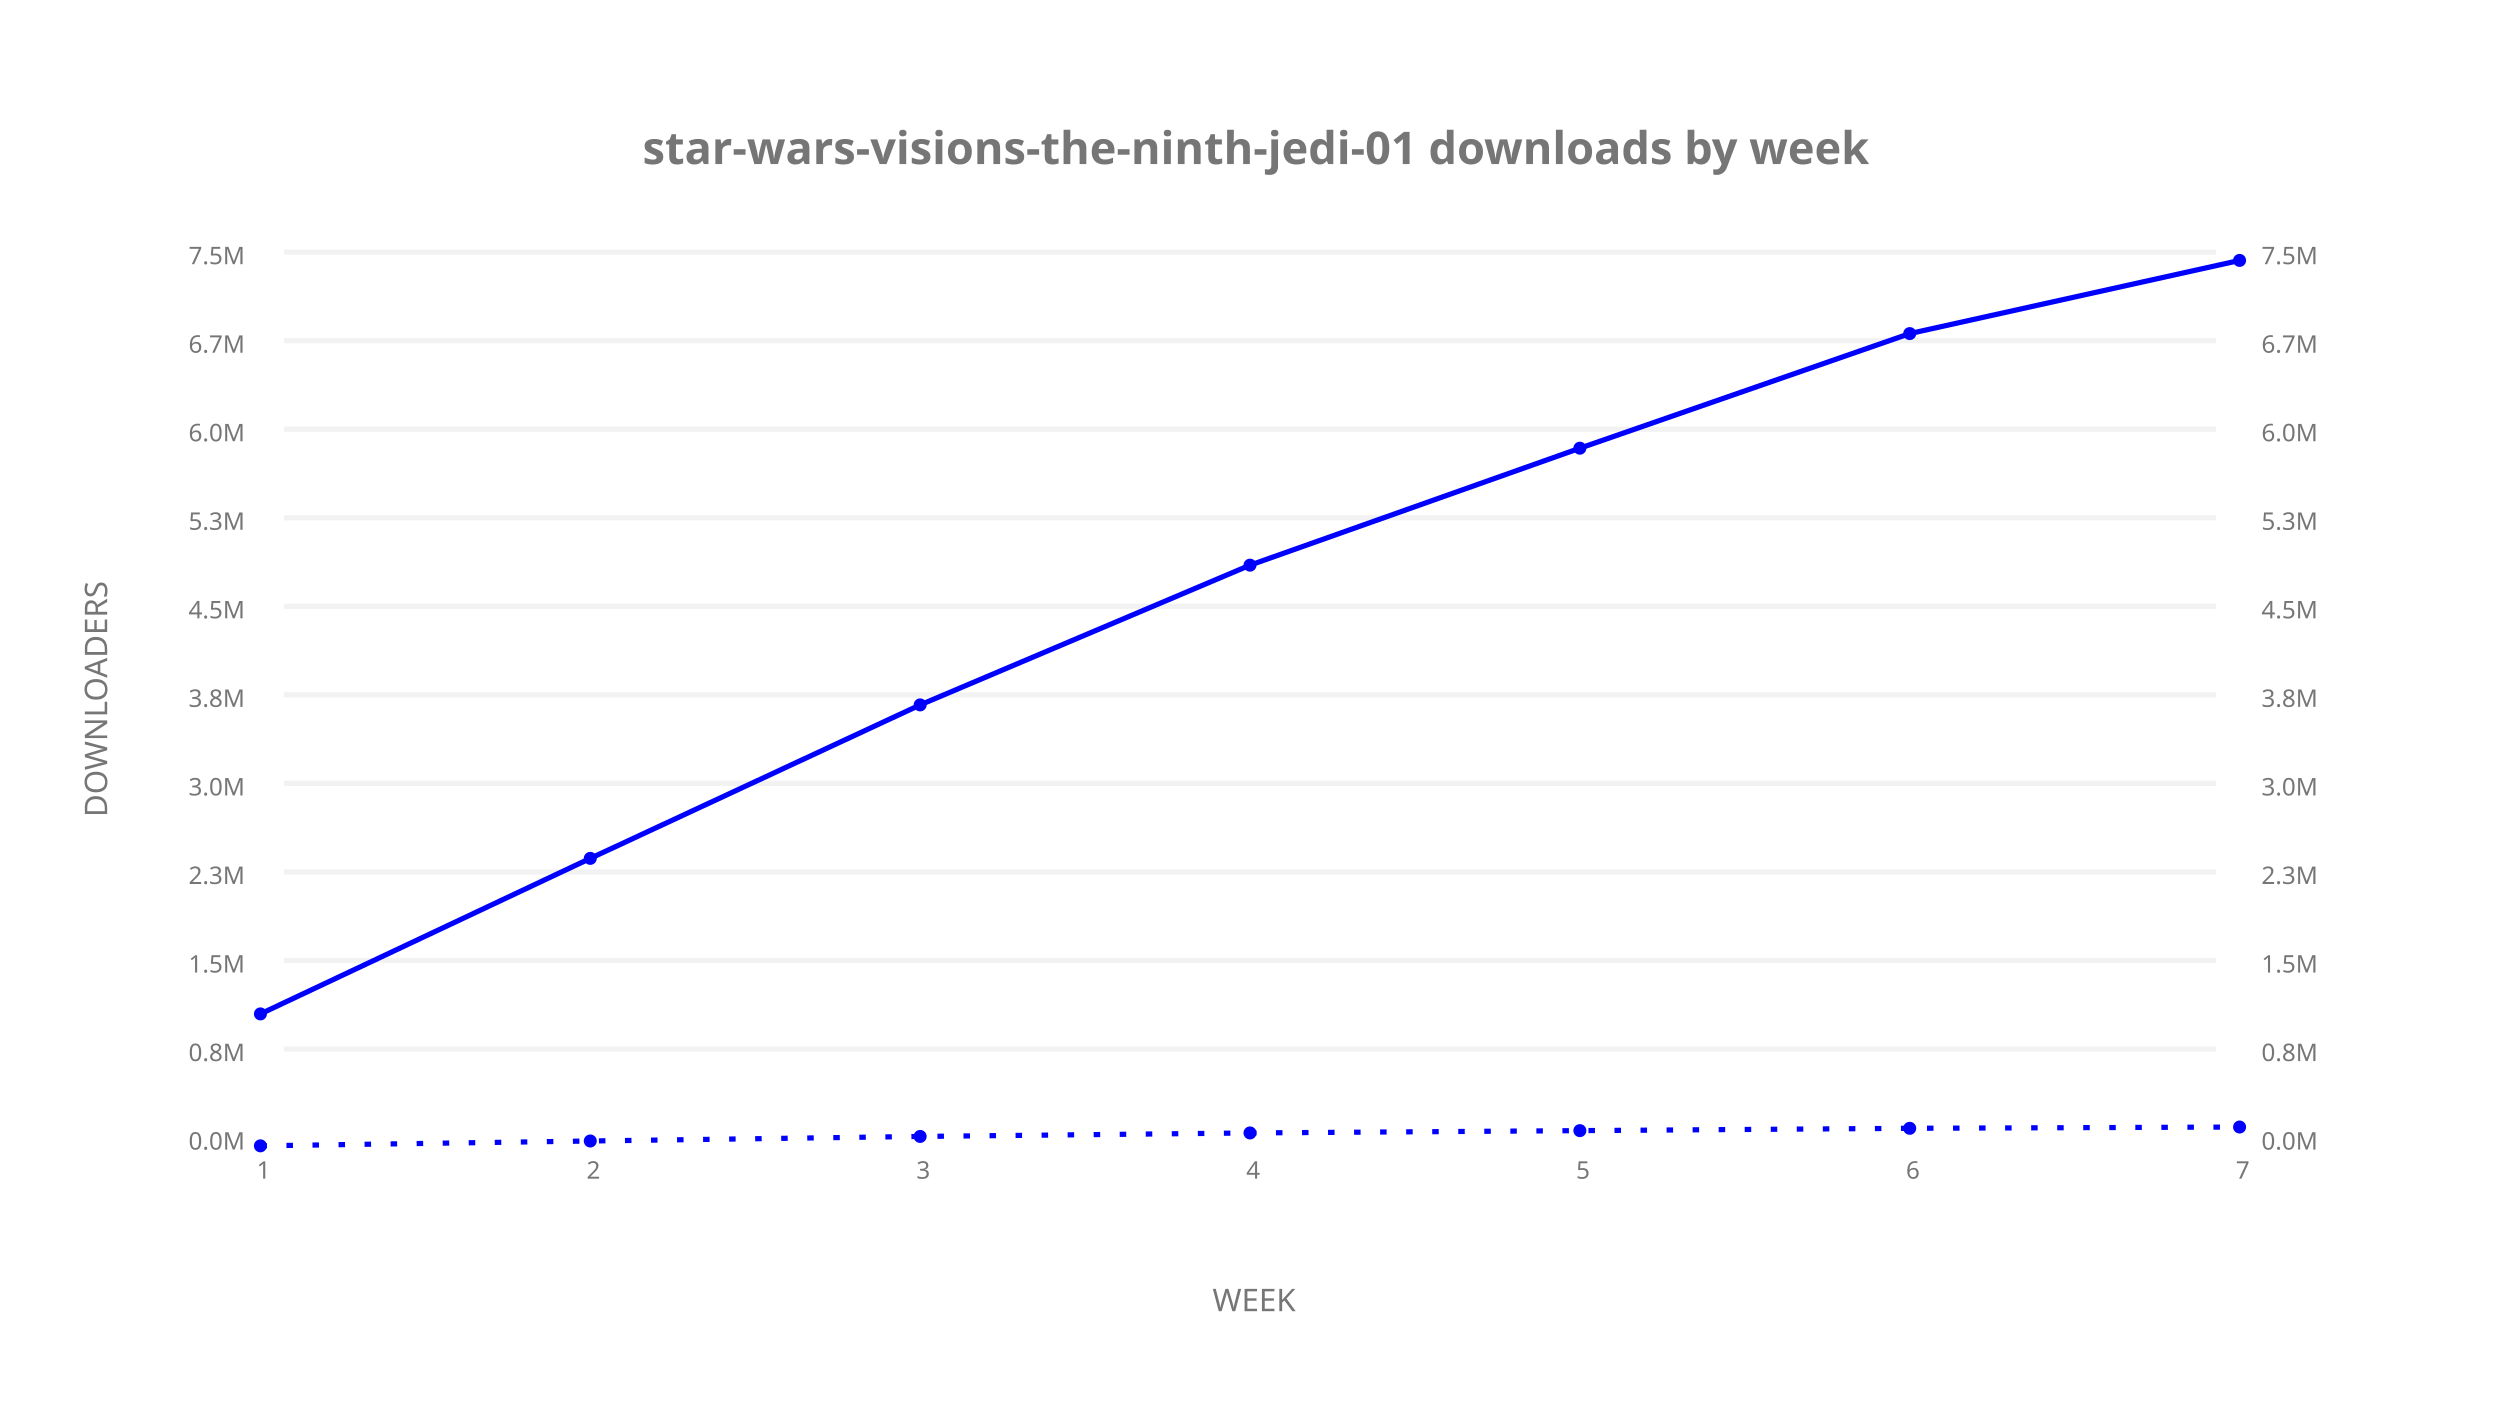
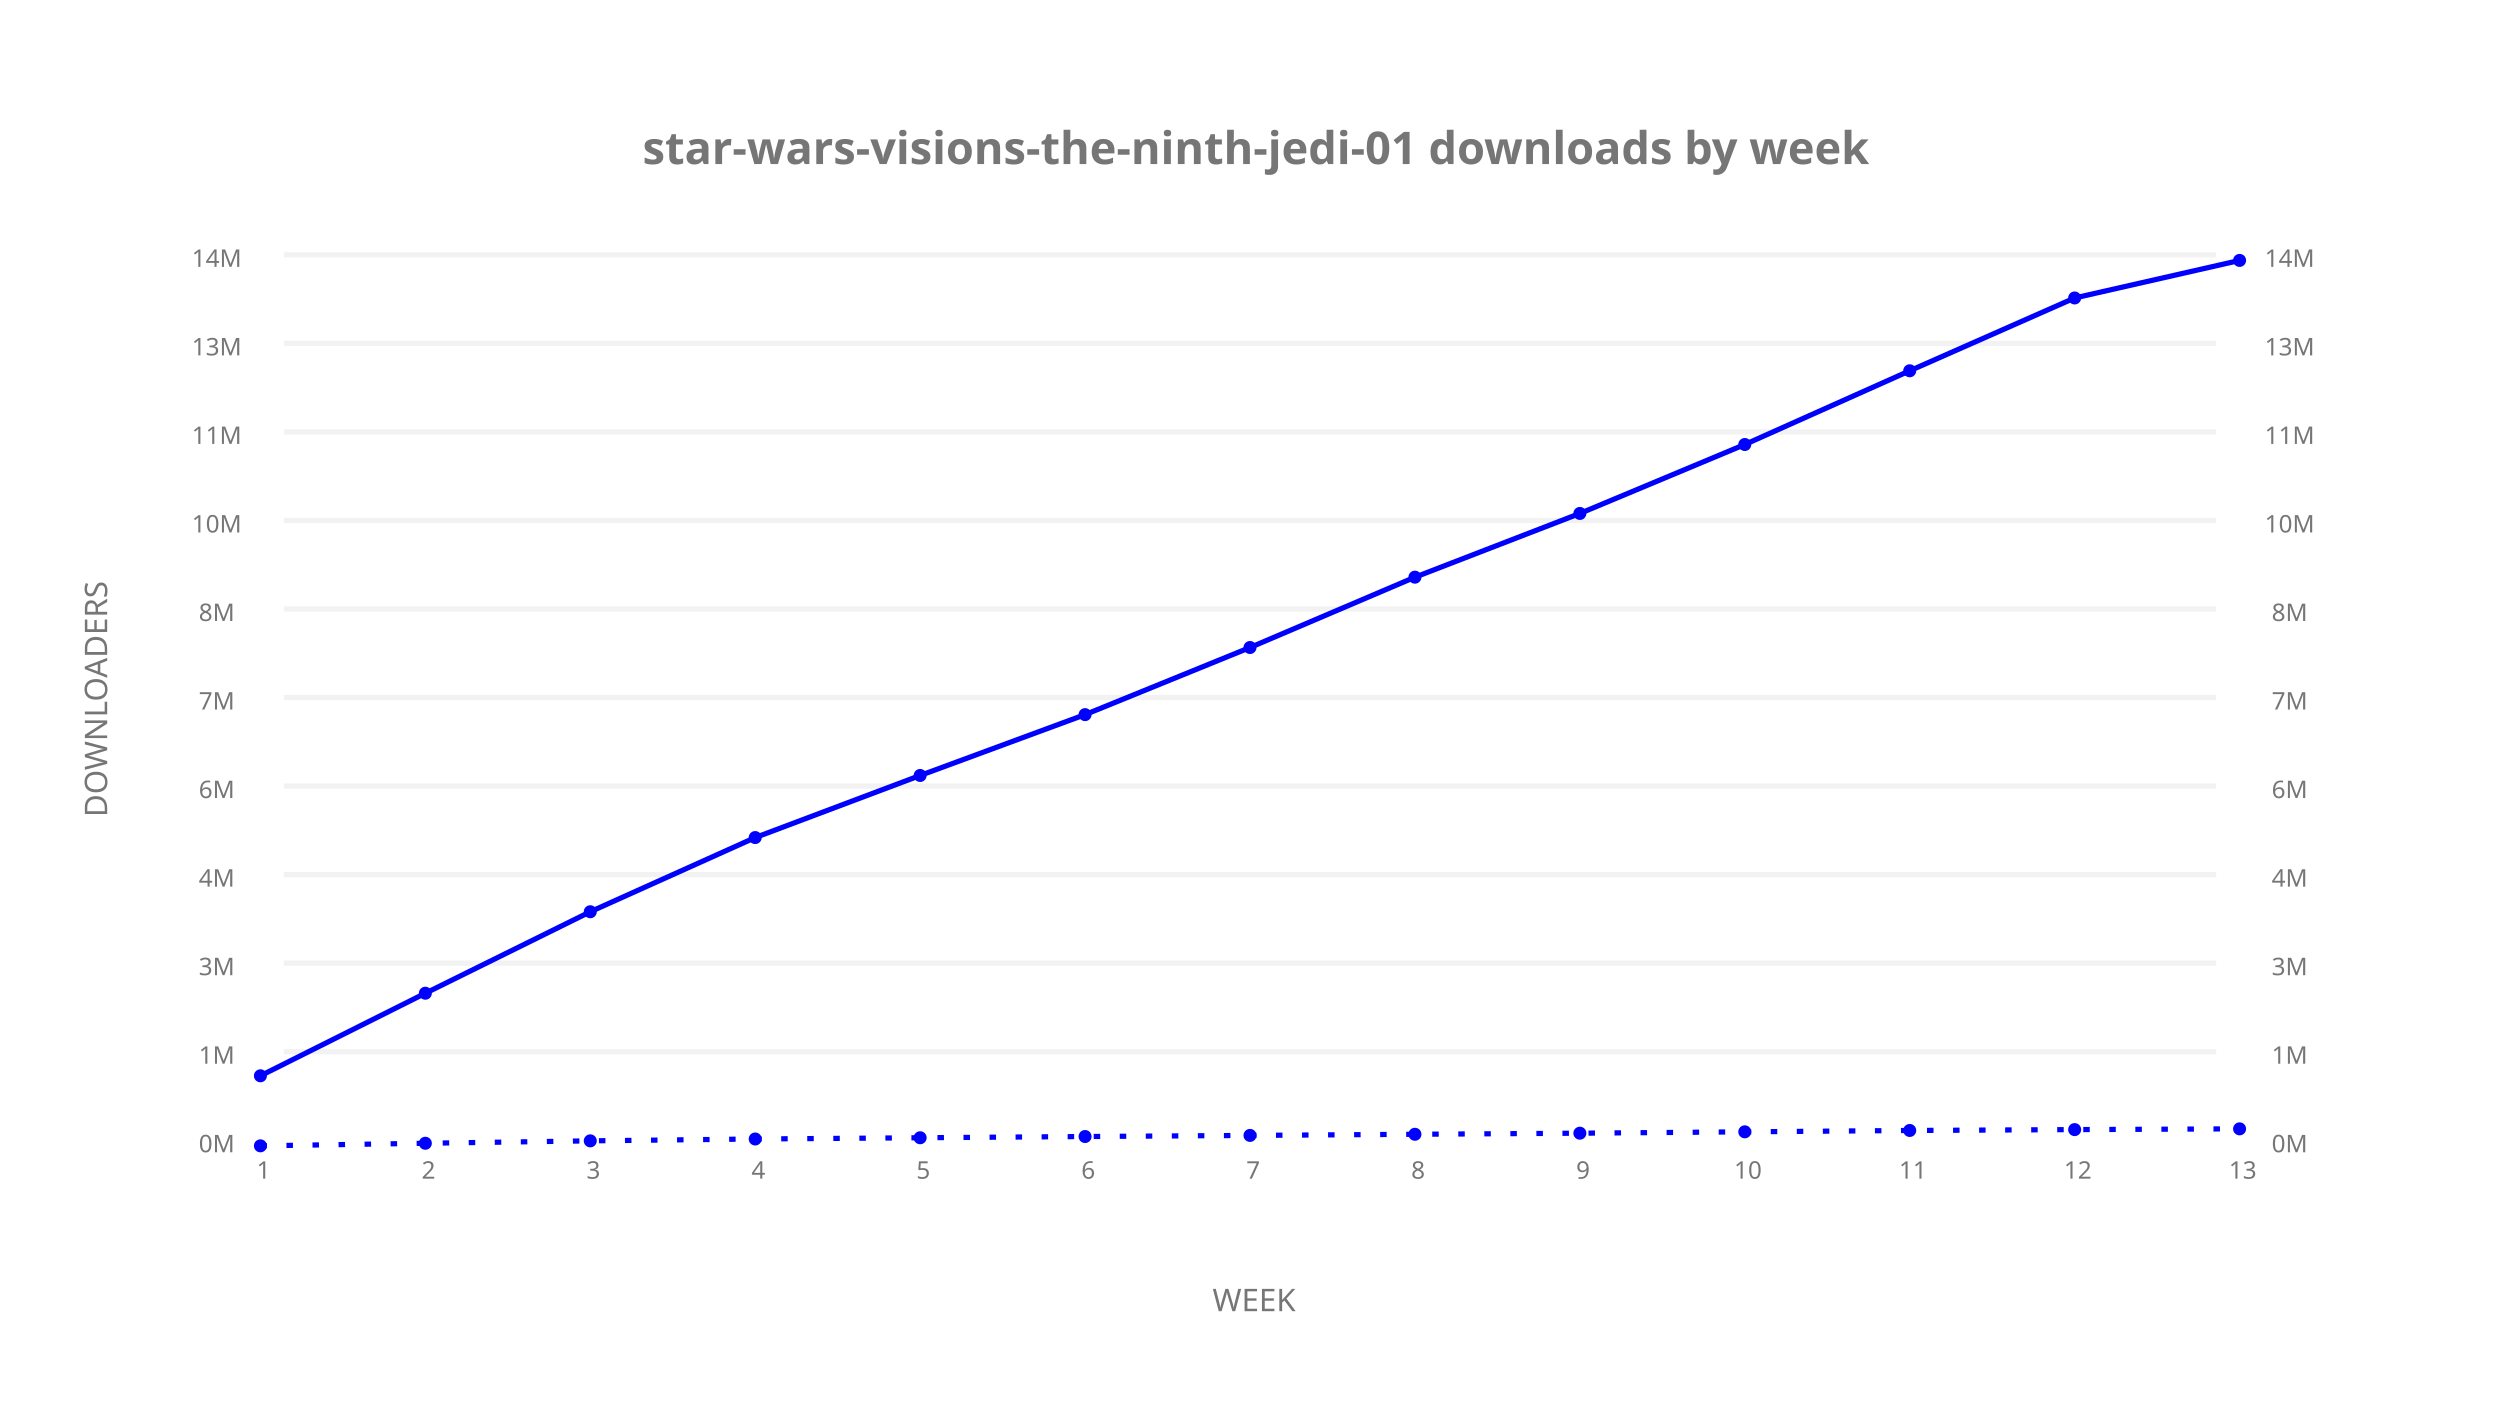
<svg xmlns="http://www.w3.org/2000/svg" xml:space="preserve" id="star-wars-visions-the-ninth-jedi-01-downloads-by-week-star-wars-visions-the-ninth-jedi-01-week" x="0px" y="0px" width="1920px" height="1080px" viewBox="0 0 1920 1080" enable-background="new 0 0 1920 1080" role="img">
  <g id="annotations">
    <text x="960" y="126" font-family="Atkinson Hyperlegible" font-size="26pt" text-anchor="middle" text-align="center" font-weight="600" font-style="normal" style="fill:rgb(118,118,118); fill-opacity:1; stroke:rgb(118,118,118); stroke-opacity:0; stroke-width:0.5"> star-wars-visions-the-ninth-jedi-01 downloads by week</text>
    <g id="axes-lines">
      <text x="960" y="1007" font-family="Atkinson Hyperlegible" font-size="18pt" text-anchor="middle" text-align="center" font-weight="500" font-style="normal" style="fill:rgb(118,118,118); fill-opacity:1; stroke:rgb(118,118,118); stroke-opacity:0; stroke-width:0.5"> WEEK</text>
      <text x="73" y="540" font-family="Atkinson Hyperlegible" font-size="18pt" text-anchor="middle" text-align="center" dominant-baseline="central" font-weight="500" font-style="normal" style="fill:rgb(118,118,118); fill-opacity:1; stroke:rgb(118,118,118); stroke-opacity:0; stroke-width:0.5" transform="rotate(-90,73,540)"> DOWNLOADERS</text>
    </g>
    <g id="tic-y-label-lines">
-       <line x1="218" y1="805.658" x2="1702" y2="805.658" style="fill:rgb(0,0,255); fill-opacity:0; stroke:rgb(242,242,242); stroke-opacity:1; stroke-width:4" />
-       <line x1="218" y1="737.658" x2="1702" y2="737.658" style="fill:rgb(0,0,255); fill-opacity:0; stroke:rgb(242,242,242); stroke-opacity:1; stroke-width:4" />
-       <line x1="218" y1="669.658" x2="1702" y2="669.658" style="fill:rgb(0,0,255); fill-opacity:0; stroke:rgb(242,242,242); stroke-opacity:1; stroke-width:4" />
-       <line x1="218" y1="601.658" x2="1702" y2="601.658" style="fill:rgb(0,0,255); fill-opacity:0; stroke:rgb(242,242,242); stroke-opacity:1; stroke-width:4" />
-       <line x1="218" y1="533.658" x2="1702" y2="533.658" style="fill:rgb(0,0,255); fill-opacity:0; stroke:rgb(242,242,242); stroke-opacity:1; stroke-width:4" />
-       <line x1="218" y1="465.658" x2="1702" y2="465.658" style="fill:rgb(0,0,255); fill-opacity:0; stroke:rgb(242,242,242); stroke-opacity:1; stroke-width:4" />
-       <line x1="218" y1="397.658" x2="1702" y2="397.658" style="fill:rgb(0,0,255); fill-opacity:0; stroke:rgb(242,242,242); stroke-opacity:1; stroke-width:4" />
-       <line x1="218" y1="329.658" x2="1702" y2="329.658" style="fill:rgb(0,0,255); fill-opacity:0; stroke:rgb(242,242,242); stroke-opacity:1; stroke-width:4" />
-       <line x1="218" y1="261.658" x2="1702" y2="261.658" style="fill:rgb(0,0,255); fill-opacity:0; stroke:rgb(242,242,242); stroke-opacity:1; stroke-width:4" />
-       <line x1="218" y1="193.658" x2="1702" y2="193.658" style="fill:rgb(0,0,255); fill-opacity:0; stroke:rgb(242,242,242); stroke-opacity:1; stroke-width:4" />
+       <line x1="218" y1="807.695" x2="1702" y2="807.695" style="fill:rgb(0,0,255); fill-opacity:0; stroke:rgb(242,242,242); stroke-opacity:1; stroke-width:4" />
+       <line x1="218" y1="739.695" x2="1702" y2="739.695" style="fill:rgb(0,0,255); fill-opacity:0; stroke:rgb(242,242,242); stroke-opacity:1; stroke-width:4" />
+       <line x1="218" y1="671.695" x2="1702" y2="671.695" style="fill:rgb(0,0,255); fill-opacity:0; stroke:rgb(242,242,242); stroke-opacity:1; stroke-width:4" />
+       <line x1="218" y1="603.695" x2="1702" y2="603.695" style="fill:rgb(0,0,255); fill-opacity:0; stroke:rgb(242,242,242); stroke-opacity:1; stroke-width:4" />
+       <line x1="218" y1="535.695" x2="1702" y2="535.695" style="fill:rgb(0,0,255); fill-opacity:0; stroke:rgb(242,242,242); stroke-opacity:1; stroke-width:4" />
+       <line x1="218" y1="467.695" x2="1702" y2="467.695" style="fill:rgb(0,0,255); fill-opacity:0; stroke:rgb(242,242,242); stroke-opacity:1; stroke-width:4" />
+       <line x1="218" y1="399.695" x2="1702" y2="399.695" style="fill:rgb(0,0,255); fill-opacity:0; stroke:rgb(242,242,242); stroke-opacity:1; stroke-width:4" />
+       <line x1="218" y1="331.695" x2="1702" y2="331.695" style="fill:rgb(0,0,255); fill-opacity:0; stroke:rgb(242,242,242); stroke-opacity:1; stroke-width:4" />
+       <line x1="218" y1="263.695" x2="1702" y2="263.695" style="fill:rgb(0,0,255); fill-opacity:0; stroke:rgb(242,242,242); stroke-opacity:1; stroke-width:4" />
+       <line x1="218" y1="195.695" x2="1702" y2="195.695" style="fill:rgb(0,0,255); fill-opacity:0; stroke:rgb(242,242,242); stroke-opacity:1; stroke-width:4" />
    </g>
    <g id="tic-x-labels">
      <text x="200" y="898" font-family="Atkinson Hyperlegible" font-size="14pt" text-anchor="middle" text-align="center" dominant-baseline="central" font-weight="400" font-style="normal" style="fill:rgb(118,118,118); fill-opacity:1; stroke:rgb(118,118,118); stroke-opacity:0; stroke-width:0.5"> 1</text>
-       <text x="453.333" y="898" font-family="Atkinson Hyperlegible" font-size="14pt" text-anchor="middle" text-align="center" dominant-baseline="central" font-weight="400" font-style="normal" style="fill:rgb(118,118,118); fill-opacity:1; stroke:rgb(118,118,118); stroke-opacity:0; stroke-width:0.5"> 2</text>
-       <text x="706.667" y="898" font-family="Atkinson Hyperlegible" font-size="14pt" text-anchor="middle" text-align="center" dominant-baseline="central" font-weight="400" font-style="normal" style="fill:rgb(118,118,118); fill-opacity:1; stroke:rgb(118,118,118); stroke-opacity:0; stroke-width:0.5"> 3</text>
-       <text x="960" y="898" font-family="Atkinson Hyperlegible" font-size="14pt" text-anchor="middle" text-align="center" dominant-baseline="central" font-weight="400" font-style="normal" style="fill:rgb(118,118,118); fill-opacity:1; stroke:rgb(118,118,118); stroke-opacity:0; stroke-width:0.5"> 4</text>
-       <text x="1213.333" y="898" font-family="Atkinson Hyperlegible" font-size="14pt" text-anchor="middle" text-align="center" dominant-baseline="central" font-weight="400" font-style="normal" style="fill:rgb(118,118,118); fill-opacity:1; stroke:rgb(118,118,118); stroke-opacity:0; stroke-width:0.5"> 5</text>
-       <text x="1466.667" y="898" font-family="Atkinson Hyperlegible" font-size="14pt" text-anchor="middle" text-align="center" dominant-baseline="central" font-weight="400" font-style="normal" style="fill:rgb(118,118,118); fill-opacity:1; stroke:rgb(118,118,118); stroke-opacity:0; stroke-width:0.5"> 6</text>
-       <text x="1720" y="898" font-family="Atkinson Hyperlegible" font-size="14pt" text-anchor="middle" text-align="center" dominant-baseline="central" font-weight="400" font-style="normal" style="fill:rgb(118,118,118); fill-opacity:1; stroke:rgb(118,118,118); stroke-opacity:0; stroke-width:0.5"> 7</text>
+       <text x="326.667" y="898" font-family="Atkinson Hyperlegible" font-size="14pt" text-anchor="middle" text-align="center" dominant-baseline="central" font-weight="400" font-style="normal" style="fill:rgb(118,118,118); fill-opacity:1; stroke:rgb(118,118,118); stroke-opacity:0; stroke-width:0.5"> 2</text>
+       <text x="453.333" y="898" font-family="Atkinson Hyperlegible" font-size="14pt" text-anchor="middle" text-align="center" dominant-baseline="central" font-weight="400" font-style="normal" style="fill:rgb(118,118,118); fill-opacity:1; stroke:rgb(118,118,118); stroke-opacity:0; stroke-width:0.5"> 3</text>
+       <text x="580" y="898" font-family="Atkinson Hyperlegible" font-size="14pt" text-anchor="middle" text-align="center" dominant-baseline="central" font-weight="400" font-style="normal" style="fill:rgb(118,118,118); fill-opacity:1; stroke:rgb(118,118,118); stroke-opacity:0; stroke-width:0.5"> 4</text>
+       <text x="706.667" y="898" font-family="Atkinson Hyperlegible" font-size="14pt" text-anchor="middle" text-align="center" dominant-baseline="central" font-weight="400" font-style="normal" style="fill:rgb(118,118,118); fill-opacity:1; stroke:rgb(118,118,118); stroke-opacity:0; stroke-width:0.5"> 5</text>
+       <text x="833.333" y="898" font-family="Atkinson Hyperlegible" font-size="14pt" text-anchor="middle" text-align="center" dominant-baseline="central" font-weight="400" font-style="normal" style="fill:rgb(118,118,118); fill-opacity:1; stroke:rgb(118,118,118); stroke-opacity:0; stroke-width:0.5"> 6</text>
+       <text x="960" y="898" font-family="Atkinson Hyperlegible" font-size="14pt" text-anchor="middle" text-align="center" dominant-baseline="central" font-weight="400" font-style="normal" style="fill:rgb(118,118,118); fill-opacity:1; stroke:rgb(118,118,118); stroke-opacity:0; stroke-width:0.5"> 7</text>
+       <text x="1086.667" y="898" font-family="Atkinson Hyperlegible" font-size="14pt" text-anchor="middle" text-align="center" dominant-baseline="central" font-weight="400" font-style="normal" style="fill:rgb(118,118,118); fill-opacity:1; stroke:rgb(118,118,118); stroke-opacity:0; stroke-width:0.5"> 8</text>
+       <text x="1213.333" y="898" font-family="Atkinson Hyperlegible" font-size="14pt" text-anchor="middle" text-align="center" dominant-baseline="central" font-weight="400" font-style="normal" style="fill:rgb(118,118,118); fill-opacity:1; stroke:rgb(118,118,118); stroke-opacity:0; stroke-width:0.5"> 9</text>
+       <text x="1340" y="898" font-family="Atkinson Hyperlegible" font-size="14pt" text-anchor="middle" text-align="center" dominant-baseline="central" font-weight="400" font-style="normal" style="fill:rgb(118,118,118); fill-opacity:1; stroke:rgb(118,118,118); stroke-opacity:0; stroke-width:0.5"> 10</text>
+       <text x="1466.667" y="898" font-family="Atkinson Hyperlegible" font-size="14pt" text-anchor="middle" text-align="center" dominant-baseline="central" font-weight="400" font-style="normal" style="fill:rgb(118,118,118); fill-opacity:1; stroke:rgb(118,118,118); stroke-opacity:0; stroke-width:0.5"> 11</text>
+       <text x="1593.333" y="898" font-family="Atkinson Hyperlegible" font-size="14pt" text-anchor="middle" text-align="center" dominant-baseline="central" font-weight="400" font-style="normal" style="fill:rgb(118,118,118); fill-opacity:1; stroke:rgb(118,118,118); stroke-opacity:0; stroke-width:0.5"> 12</text>
+       <text x="1720" y="898" font-family="Atkinson Hyperlegible" font-size="14pt" text-anchor="middle" text-align="center" dominant-baseline="central" font-weight="400" font-style="normal" style="fill:rgb(118,118,118); fill-opacity:1; stroke:rgb(118,118,118); stroke-opacity:0; stroke-width:0.5"> 13</text>
    </g>
    <g id="tic-y-labels">
-       <text x="164" y="875.658" font-family="Atkinson Hyperlegible" font-size="14pt" text-anchor="middle" text-align="center" dominant-baseline="central" font-weight="400" font-style="normal" style="fill:rgb(118,118,118); fill-opacity:1; stroke:rgb(118,118,118); stroke-opacity:0; stroke-width:0.5"> 0.0M</text>
-       <text x="1756" y="875.658" font-family="Atkinson Hyperlegible" font-size="14pt" text-anchor="middle" text-align="center" dominant-baseline="central" font-weight="400" font-style="normal" style="fill:rgb(118,118,118); fill-opacity:1; stroke:rgb(118,118,118); stroke-opacity:0; stroke-width:0.5"> 0.0M</text>
-       <text x="164" y="807.658" font-family="Atkinson Hyperlegible" font-size="14pt" text-anchor="middle" text-align="center" dominant-baseline="central" font-weight="400" font-style="normal" style="fill:rgb(118,118,118); fill-opacity:1; stroke:rgb(118,118,118); stroke-opacity:0; stroke-width:0.5"> 0.8M</text>
-       <text x="1756" y="807.658" font-family="Atkinson Hyperlegible" font-size="14pt" text-anchor="middle" text-align="center" dominant-baseline="central" font-weight="400" font-style="normal" style="fill:rgb(118,118,118); fill-opacity:1; stroke:rgb(118,118,118); stroke-opacity:0; stroke-width:0.5"> 0.8M</text>
-       <text x="164" y="739.658" font-family="Atkinson Hyperlegible" font-size="14pt" text-anchor="middle" text-align="center" dominant-baseline="central" font-weight="400" font-style="normal" style="fill:rgb(118,118,118); fill-opacity:1; stroke:rgb(118,118,118); stroke-opacity:0; stroke-width:0.5"> 1.5M</text>
-       <text x="1756" y="739.658" font-family="Atkinson Hyperlegible" font-size="14pt" text-anchor="middle" text-align="center" dominant-baseline="central" font-weight="400" font-style="normal" style="fill:rgb(118,118,118); fill-opacity:1; stroke:rgb(118,118,118); stroke-opacity:0; stroke-width:0.5"> 1.5M</text>
-       <text x="164" y="671.658" font-family="Atkinson Hyperlegible" font-size="14pt" text-anchor="middle" text-align="center" dominant-baseline="central" font-weight="400" font-style="normal" style="fill:rgb(118,118,118); fill-opacity:1; stroke:rgb(118,118,118); stroke-opacity:0; stroke-width:0.5"> 2.3M</text>
-       <text x="1756" y="671.658" font-family="Atkinson Hyperlegible" font-size="14pt" text-anchor="middle" text-align="center" dominant-baseline="central" font-weight="400" font-style="normal" style="fill:rgb(118,118,118); fill-opacity:1; stroke:rgb(118,118,118); stroke-opacity:0; stroke-width:0.5"> 2.3M</text>
-       <text x="164" y="603.658" font-family="Atkinson Hyperlegible" font-size="14pt" text-anchor="middle" text-align="center" dominant-baseline="central" font-weight="400" font-style="normal" style="fill:rgb(118,118,118); fill-opacity:1; stroke:rgb(118,118,118); stroke-opacity:0; stroke-width:0.5"> 3.0M</text>
-       <text x="1756" y="603.658" font-family="Atkinson Hyperlegible" font-size="14pt" text-anchor="middle" text-align="center" dominant-baseline="central" font-weight="400" font-style="normal" style="fill:rgb(118,118,118); fill-opacity:1; stroke:rgb(118,118,118); stroke-opacity:0; stroke-width:0.5"> 3.0M</text>
-       <text x="164" y="535.658" font-family="Atkinson Hyperlegible" font-size="14pt" text-anchor="middle" text-align="center" dominant-baseline="central" font-weight="400" font-style="normal" style="fill:rgb(118,118,118); fill-opacity:1; stroke:rgb(118,118,118); stroke-opacity:0; stroke-width:0.5"> 3.8M</text>
-       <text x="1756" y="535.658" font-family="Atkinson Hyperlegible" font-size="14pt" text-anchor="middle" text-align="center" dominant-baseline="central" font-weight="400" font-style="normal" style="fill:rgb(118,118,118); fill-opacity:1; stroke:rgb(118,118,118); stroke-opacity:0; stroke-width:0.5"> 3.8M</text>
-       <text x="164" y="467.658" font-family="Atkinson Hyperlegible" font-size="14pt" text-anchor="middle" text-align="center" dominant-baseline="central" font-weight="400" font-style="normal" style="fill:rgb(118,118,118); fill-opacity:1; stroke:rgb(118,118,118); stroke-opacity:0; stroke-width:0.5"> 4.5M</text>
-       <text x="1756" y="467.658" font-family="Atkinson Hyperlegible" font-size="14pt" text-anchor="middle" text-align="center" dominant-baseline="central" font-weight="400" font-style="normal" style="fill:rgb(118,118,118); fill-opacity:1; stroke:rgb(118,118,118); stroke-opacity:0; stroke-width:0.5"> 4.5M</text>
-       <text x="164" y="399.658" font-family="Atkinson Hyperlegible" font-size="14pt" text-anchor="middle" text-align="center" dominant-baseline="central" font-weight="400" font-style="normal" style="fill:rgb(118,118,118); fill-opacity:1; stroke:rgb(118,118,118); stroke-opacity:0; stroke-width:0.5"> 5.3M</text>
-       <text x="1756" y="399.658" font-family="Atkinson Hyperlegible" font-size="14pt" text-anchor="middle" text-align="center" dominant-baseline="central" font-weight="400" font-style="normal" style="fill:rgb(118,118,118); fill-opacity:1; stroke:rgb(118,118,118); stroke-opacity:0; stroke-width:0.5"> 5.3M</text>
-       <text x="164" y="331.658" font-family="Atkinson Hyperlegible" font-size="14pt" text-anchor="middle" text-align="center" dominant-baseline="central" font-weight="400" font-style="normal" style="fill:rgb(118,118,118); fill-opacity:1; stroke:rgb(118,118,118); stroke-opacity:0; stroke-width:0.5"> 6.0M</text>
-       <text x="1756" y="331.658" font-family="Atkinson Hyperlegible" font-size="14pt" text-anchor="middle" text-align="center" dominant-baseline="central" font-weight="400" font-style="normal" style="fill:rgb(118,118,118); fill-opacity:1; stroke:rgb(118,118,118); stroke-opacity:0; stroke-width:0.5"> 6.0M</text>
-       <text x="164" y="263.658" font-family="Atkinson Hyperlegible" font-size="14pt" text-anchor="middle" text-align="center" dominant-baseline="central" font-weight="400" font-style="normal" style="fill:rgb(118,118,118); fill-opacity:1; stroke:rgb(118,118,118); stroke-opacity:0; stroke-width:0.5"> 6.7M</text>
-       <text x="1756" y="263.658" font-family="Atkinson Hyperlegible" font-size="14pt" text-anchor="middle" text-align="center" dominant-baseline="central" font-weight="400" font-style="normal" style="fill:rgb(118,118,118); fill-opacity:1; stroke:rgb(118,118,118); stroke-opacity:0; stroke-width:0.5"> 6.7M</text>
-       <text x="164" y="195.658" font-family="Atkinson Hyperlegible" font-size="14pt" text-anchor="middle" text-align="center" dominant-baseline="central" font-weight="400" font-style="normal" style="fill:rgb(118,118,118); fill-opacity:1; stroke:rgb(118,118,118); stroke-opacity:0; stroke-width:0.5"> 7.5M</text>
-       <text x="1756" y="195.658" font-family="Atkinson Hyperlegible" font-size="14pt" text-anchor="middle" text-align="center" dominant-baseline="central" font-weight="400" font-style="normal" style="fill:rgb(118,118,118); fill-opacity:1; stroke:rgb(118,118,118); stroke-opacity:0; stroke-width:0.5"> 7.5M</text>
+       <text x="164" y="877.695" font-family="Atkinson Hyperlegible" font-size="14pt" text-anchor="middle" text-align="center" dominant-baseline="central" font-weight="400" font-style="normal" style="fill:rgb(118,118,118); fill-opacity:1; stroke:rgb(118,118,118); stroke-opacity:0; stroke-width:0.5"> 0M</text>
+       <text x="1756" y="877.695" font-family="Atkinson Hyperlegible" font-size="14pt" text-anchor="middle" text-align="center" dominant-baseline="central" font-weight="400" font-style="normal" style="fill:rgb(118,118,118); fill-opacity:1; stroke:rgb(118,118,118); stroke-opacity:0; stroke-width:0.5"> 0M</text>
+       <text x="164" y="809.695" font-family="Atkinson Hyperlegible" font-size="14pt" text-anchor="middle" text-align="center" dominant-baseline="central" font-weight="400" font-style="normal" style="fill:rgb(118,118,118); fill-opacity:1; stroke:rgb(118,118,118); stroke-opacity:0; stroke-width:0.5"> 1M</text>
+       <text x="1756" y="809.695" font-family="Atkinson Hyperlegible" font-size="14pt" text-anchor="middle" text-align="center" dominant-baseline="central" font-weight="400" font-style="normal" style="fill:rgb(118,118,118); fill-opacity:1; stroke:rgb(118,118,118); stroke-opacity:0; stroke-width:0.5"> 1M</text>
+       <text x="164" y="741.695" font-family="Atkinson Hyperlegible" font-size="14pt" text-anchor="middle" text-align="center" dominant-baseline="central" font-weight="400" font-style="normal" style="fill:rgb(118,118,118); fill-opacity:1; stroke:rgb(118,118,118); stroke-opacity:0; stroke-width:0.5"> 3M</text>
+       <text x="1756" y="741.695" font-family="Atkinson Hyperlegible" font-size="14pt" text-anchor="middle" text-align="center" dominant-baseline="central" font-weight="400" font-style="normal" style="fill:rgb(118,118,118); fill-opacity:1; stroke:rgb(118,118,118); stroke-opacity:0; stroke-width:0.5"> 3M</text>
+       <text x="164" y="673.695" font-family="Atkinson Hyperlegible" font-size="14pt" text-anchor="middle" text-align="center" dominant-baseline="central" font-weight="400" font-style="normal" style="fill:rgb(118,118,118); fill-opacity:1; stroke:rgb(118,118,118); stroke-opacity:0; stroke-width:0.5"> 4M</text>
+       <text x="1756" y="673.695" font-family="Atkinson Hyperlegible" font-size="14pt" text-anchor="middle" text-align="center" dominant-baseline="central" font-weight="400" font-style="normal" style="fill:rgb(118,118,118); fill-opacity:1; stroke:rgb(118,118,118); stroke-opacity:0; stroke-width:0.5"> 4M</text>
+       <text x="164" y="605.695" font-family="Atkinson Hyperlegible" font-size="14pt" text-anchor="middle" text-align="center" dominant-baseline="central" font-weight="400" font-style="normal" style="fill:rgb(118,118,118); fill-opacity:1; stroke:rgb(118,118,118); stroke-opacity:0; stroke-width:0.5"> 6M</text>
+       <text x="1756" y="605.695" font-family="Atkinson Hyperlegible" font-size="14pt" text-anchor="middle" text-align="center" dominant-baseline="central" font-weight="400" font-style="normal" style="fill:rgb(118,118,118); fill-opacity:1; stroke:rgb(118,118,118); stroke-opacity:0; stroke-width:0.5"> 6M</text>
+       <text x="164" y="537.695" font-family="Atkinson Hyperlegible" font-size="14pt" text-anchor="middle" text-align="center" dominant-baseline="central" font-weight="400" font-style="normal" style="fill:rgb(118,118,118); fill-opacity:1; stroke:rgb(118,118,118); stroke-opacity:0; stroke-width:0.5"> 7M</text>
+       <text x="1756" y="537.695" font-family="Atkinson Hyperlegible" font-size="14pt" text-anchor="middle" text-align="center" dominant-baseline="central" font-weight="400" font-style="normal" style="fill:rgb(118,118,118); fill-opacity:1; stroke:rgb(118,118,118); stroke-opacity:0; stroke-width:0.5"> 7M</text>
+       <text x="164" y="469.695" font-family="Atkinson Hyperlegible" font-size="14pt" text-anchor="middle" text-align="center" dominant-baseline="central" font-weight="400" font-style="normal" style="fill:rgb(118,118,118); fill-opacity:1; stroke:rgb(118,118,118); stroke-opacity:0; stroke-width:0.5"> 8M</text>
+       <text x="1756" y="469.695" font-family="Atkinson Hyperlegible" font-size="14pt" text-anchor="middle" text-align="center" dominant-baseline="central" font-weight="400" font-style="normal" style="fill:rgb(118,118,118); fill-opacity:1; stroke:rgb(118,118,118); stroke-opacity:0; stroke-width:0.5"> 8M</text>
+       <text x="164" y="401.695" font-family="Atkinson Hyperlegible" font-size="14pt" text-anchor="middle" text-align="center" dominant-baseline="central" font-weight="400" font-style="normal" style="fill:rgb(118,118,118); fill-opacity:1; stroke:rgb(118,118,118); stroke-opacity:0; stroke-width:0.5"> 10M</text>
+       <text x="1756" y="401.695" font-family="Atkinson Hyperlegible" font-size="14pt" text-anchor="middle" text-align="center" dominant-baseline="central" font-weight="400" font-style="normal" style="fill:rgb(118,118,118); fill-opacity:1; stroke:rgb(118,118,118); stroke-opacity:0; stroke-width:0.5"> 10M</text>
+       <text x="164" y="333.695" font-family="Atkinson Hyperlegible" font-size="14pt" text-anchor="middle" text-align="center" dominant-baseline="central" font-weight="400" font-style="normal" style="fill:rgb(118,118,118); fill-opacity:1; stroke:rgb(118,118,118); stroke-opacity:0; stroke-width:0.5"> 11M</text>
+       <text x="1756" y="333.695" font-family="Atkinson Hyperlegible" font-size="14pt" text-anchor="middle" text-align="center" dominant-baseline="central" font-weight="400" font-style="normal" style="fill:rgb(118,118,118); fill-opacity:1; stroke:rgb(118,118,118); stroke-opacity:0; stroke-width:0.5"> 11M</text>
+       <text x="164" y="265.695" font-family="Atkinson Hyperlegible" font-size="14pt" text-anchor="middle" text-align="center" dominant-baseline="central" font-weight="400" font-style="normal" style="fill:rgb(118,118,118); fill-opacity:1; stroke:rgb(118,118,118); stroke-opacity:0; stroke-width:0.5"> 13M</text>
+       <text x="1756" y="265.695" font-family="Atkinson Hyperlegible" font-size="14pt" text-anchor="middle" text-align="center" dominant-baseline="central" font-weight="400" font-style="normal" style="fill:rgb(118,118,118); fill-opacity:1; stroke:rgb(118,118,118); stroke-opacity:0; stroke-width:0.5"> 13M</text>
+       <text x="164" y="197.695" font-family="Atkinson Hyperlegible" font-size="14pt" text-anchor="middle" text-align="center" dominant-baseline="central" font-weight="400" font-style="normal" style="fill:rgb(118,118,118); fill-opacity:1; stroke:rgb(118,118,118); stroke-opacity:0; stroke-width:0.5"> 14M</text>
+       <text x="1756" y="197.695" font-family="Atkinson Hyperlegible" font-size="14pt" text-anchor="middle" text-align="center" dominant-baseline="central" font-weight="400" font-style="normal" style="fill:rgb(118,118,118); fill-opacity:1; stroke:rgb(118,118,118); stroke-opacity:0; stroke-width:0.5"> 14M</text>
    </g>
  </g>
  <g id="polyline-star-wars-visions-the-ninth-jedi-01 downloads by week">
-     <polyline points="200,778.68 453.333,659.229 706.667,541.364 960,434.043 1213.33,344.216 1466.67,256.19 1720,200 " style="fill:rgb(0,0,255); fill-opacity:0; stroke:rgb(0,0,255); stroke-opacity:1; stroke-width:4" />
+     <polyline points="200,826.211 326.667,762.797 453.333,700.224 580,643.249 706.667,595.561 833.333,548.83 960,497.287 1086.67,443.277 1213.33,394.326 1340,341.376 1466.67,284.757 1593.33,228.845 1720,200 " style="fill:rgb(0,0,255); fill-opacity:0; stroke:rgb(0,0,255); stroke-opacity:1; stroke-width:4" />
  </g>
  <g id="markers-star-wars-visions-the-ninth-jedi-01 downloads by week">
-     <circle cx="200" cy="778.68" r="5" style="fill:rgb(0,0,255); fill-opacity:1; stroke:rgb(0,0,255); stroke-opacity:0; stroke-width:4">
+     <circle cx="200" cy="826.211" r="5" style="fill:rgb(0,0,255); fill-opacity:1; stroke:rgb(0,0,255); stroke-opacity:0; stroke-width:4">
</circle>
-     <circle cx="453.333" cy="659.229" r="5" style="fill:rgb(0,0,255); fill-opacity:1; stroke:rgb(0,0,255); stroke-opacity:0; stroke-width:4">
+     <circle cx="326.667" cy="762.797" r="5" style="fill:rgb(0,0,255); fill-opacity:1; stroke:rgb(0,0,255); stroke-opacity:0; stroke-width:4">
</circle>
-     <circle cx="706.667" cy="541.364" r="5" style="fill:rgb(0,0,255); fill-opacity:1; stroke:rgb(0,0,255); stroke-opacity:0; stroke-width:4">
+     <circle cx="453.333" cy="700.224" r="5" style="fill:rgb(0,0,255); fill-opacity:1; stroke:rgb(0,0,255); stroke-opacity:0; stroke-width:4">
</circle>
-     <circle cx="960" cy="434.043" r="5" style="fill:rgb(0,0,255); fill-opacity:1; stroke:rgb(0,0,255); stroke-opacity:0; stroke-width:4">
+     <circle cx="580" cy="643.249" r="5" style="fill:rgb(0,0,255); fill-opacity:1; stroke:rgb(0,0,255); stroke-opacity:0; stroke-width:4">
</circle>
-     <circle cx="1213.333" cy="344.216" r="5" style="fill:rgb(0,0,255); fill-opacity:1; stroke:rgb(0,0,255); stroke-opacity:0; stroke-width:4">
+     <circle cx="706.667" cy="595.561" r="5" style="fill:rgb(0,0,255); fill-opacity:1; stroke:rgb(0,0,255); stroke-opacity:0; stroke-width:4">
</circle>
-     <circle cx="1466.667" cy="256.19" r="5" style="fill:rgb(0,0,255); fill-opacity:1; stroke:rgb(0,0,255); stroke-opacity:0; stroke-width:4">
+     <circle cx="833.333" cy="548.83" r="5" style="fill:rgb(0,0,255); fill-opacity:1; stroke:rgb(0,0,255); stroke-opacity:0; stroke-width:4">
+ </circle>
+     <circle cx="960" cy="497.287" r="5" style="fill:rgb(0,0,255); fill-opacity:1; stroke:rgb(0,0,255); stroke-opacity:0; stroke-width:4">
+ </circle>
+     <circle cx="1086.667" cy="443.277" r="5" style="fill:rgb(0,0,255); fill-opacity:1; stroke:rgb(0,0,255); stroke-opacity:0; stroke-width:4">
+ </circle>
+     <circle cx="1213.333" cy="394.326" r="5" style="fill:rgb(0,0,255); fill-opacity:1; stroke:rgb(0,0,255); stroke-opacity:0; stroke-width:4">
+ </circle>
+     <circle cx="1340" cy="341.376" r="5" style="fill:rgb(0,0,255); fill-opacity:1; stroke:rgb(0,0,255); stroke-opacity:0; stroke-width:4">
+ </circle>
+     <circle cx="1466.667" cy="284.757" r="5" style="fill:rgb(0,0,255); fill-opacity:1; stroke:rgb(0,0,255); stroke-opacity:0; stroke-width:4">
+ </circle>
+     <circle cx="1593.333" cy="228.845" r="5" style="fill:rgb(0,0,255); fill-opacity:1; stroke:rgb(0,0,255); stroke-opacity:0; stroke-width:4">
</circle>
    <circle cx="1720" cy="200" r="5" style="fill:rgb(0,0,255); fill-opacity:1; stroke:rgb(0,0,255); stroke-opacity:0; stroke-width:4">
</circle>
  </g>
  <g id="polyline-star-wars-visions-the-ninth-jedi-01 downloads by week uploaders">
-     <polyline points="200,880 453.333,876.286 706.667,872.789 960,870.105 1213.33,868.326 1466.67,866.538 1720,865.557 " stroke-dasharray="5 15" style="fill:rgb(0,0,255); fill-opacity:0; stroke:rgb(0,0,255); stroke-opacity:1; stroke-width:4" />
+     <polyline points="200,880 326.667,878.028 453.333,876.172 580,874.747 706.667,873.802 833.333,872.853 960,871.998 1086.67,871.124 1213.33,870.296 1340,869.243 1466.67,868.205 1593.33,867.539 1720,866.954 " stroke-dasharray="5 15" style="fill:rgb(0,0,255); fill-opacity:0; stroke:rgb(0,0,255); stroke-opacity:1; stroke-width:4" />
  </g>
  <g id="markers-star-wars-visions-the-ninth-jedi-01 downloads by week uploaders">
    <circle cx="200" cy="880" r="5" style="fill:rgb(0,0,255); fill-opacity:1; stroke:rgb(0,0,255); stroke-opacity:0; stroke-width:4">
</circle>
-     <circle cx="453.333" cy="876.286" r="5" style="fill:rgb(0,0,255); fill-opacity:1; stroke:rgb(0,0,255); stroke-opacity:0; stroke-width:4">
+     <circle cx="326.667" cy="878.028" r="5" style="fill:rgb(0,0,255); fill-opacity:1; stroke:rgb(0,0,255); stroke-opacity:0; stroke-width:4">
</circle>
-     <circle cx="706.667" cy="872.789" r="5" style="fill:rgb(0,0,255); fill-opacity:1; stroke:rgb(0,0,255); stroke-opacity:0; stroke-width:4">
+     <circle cx="453.333" cy="876.172" r="5" style="fill:rgb(0,0,255); fill-opacity:1; stroke:rgb(0,0,255); stroke-opacity:0; stroke-width:4">
</circle>
-     <circle cx="960" cy="870.105" r="5" style="fill:rgb(0,0,255); fill-opacity:1; stroke:rgb(0,0,255); stroke-opacity:0; stroke-width:4">
+     <circle cx="580" cy="874.747" r="5" style="fill:rgb(0,0,255); fill-opacity:1; stroke:rgb(0,0,255); stroke-opacity:0; stroke-width:4">
</circle>
-     <circle cx="1213.333" cy="868.326" r="5" style="fill:rgb(0,0,255); fill-opacity:1; stroke:rgb(0,0,255); stroke-opacity:0; stroke-width:4">
+     <circle cx="706.667" cy="873.802" r="5" style="fill:rgb(0,0,255); fill-opacity:1; stroke:rgb(0,0,255); stroke-opacity:0; stroke-width:4">
</circle>
-     <circle cx="1466.667" cy="866.538" r="5" style="fill:rgb(0,0,255); fill-opacity:1; stroke:rgb(0,0,255); stroke-opacity:0; stroke-width:4">
+     <circle cx="833.333" cy="872.853" r="5" style="fill:rgb(0,0,255); fill-opacity:1; stroke:rgb(0,0,255); stroke-opacity:0; stroke-width:4">
</circle>
-     <circle cx="1720" cy="865.557" r="5" style="fill:rgb(0,0,255); fill-opacity:1; stroke:rgb(0,0,255); stroke-opacity:0; stroke-width:4">
+     <circle cx="960" cy="871.998" r="5" style="fill:rgb(0,0,255); fill-opacity:1; stroke:rgb(0,0,255); stroke-opacity:0; stroke-width:4">
+ </circle>
+     <circle cx="1086.667" cy="871.124" r="5" style="fill:rgb(0,0,255); fill-opacity:1; stroke:rgb(0,0,255); stroke-opacity:0; stroke-width:4">
+ </circle>
+     <circle cx="1213.333" cy="870.296" r="5" style="fill:rgb(0,0,255); fill-opacity:1; stroke:rgb(0,0,255); stroke-opacity:0; stroke-width:4">
+ </circle>
+     <circle cx="1340" cy="869.243" r="5" style="fill:rgb(0,0,255); fill-opacity:1; stroke:rgb(0,0,255); stroke-opacity:0; stroke-width:4">
+ </circle>
+     <circle cx="1466.667" cy="868.205" r="5" style="fill:rgb(0,0,255); fill-opacity:1; stroke:rgb(0,0,255); stroke-opacity:0; stroke-width:4">
+ </circle>
+     <circle cx="1593.333" cy="867.539" r="5" style="fill:rgb(0,0,255); fill-opacity:1; stroke:rgb(0,0,255); stroke-opacity:0; stroke-width:4">
+ </circle>
+     <circle cx="1720" cy="866.954" r="5" style="fill:rgb(0,0,255); fill-opacity:1; stroke:rgb(0,0,255); stroke-opacity:0; stroke-width:4">
</circle>
  </g>
</svg>
